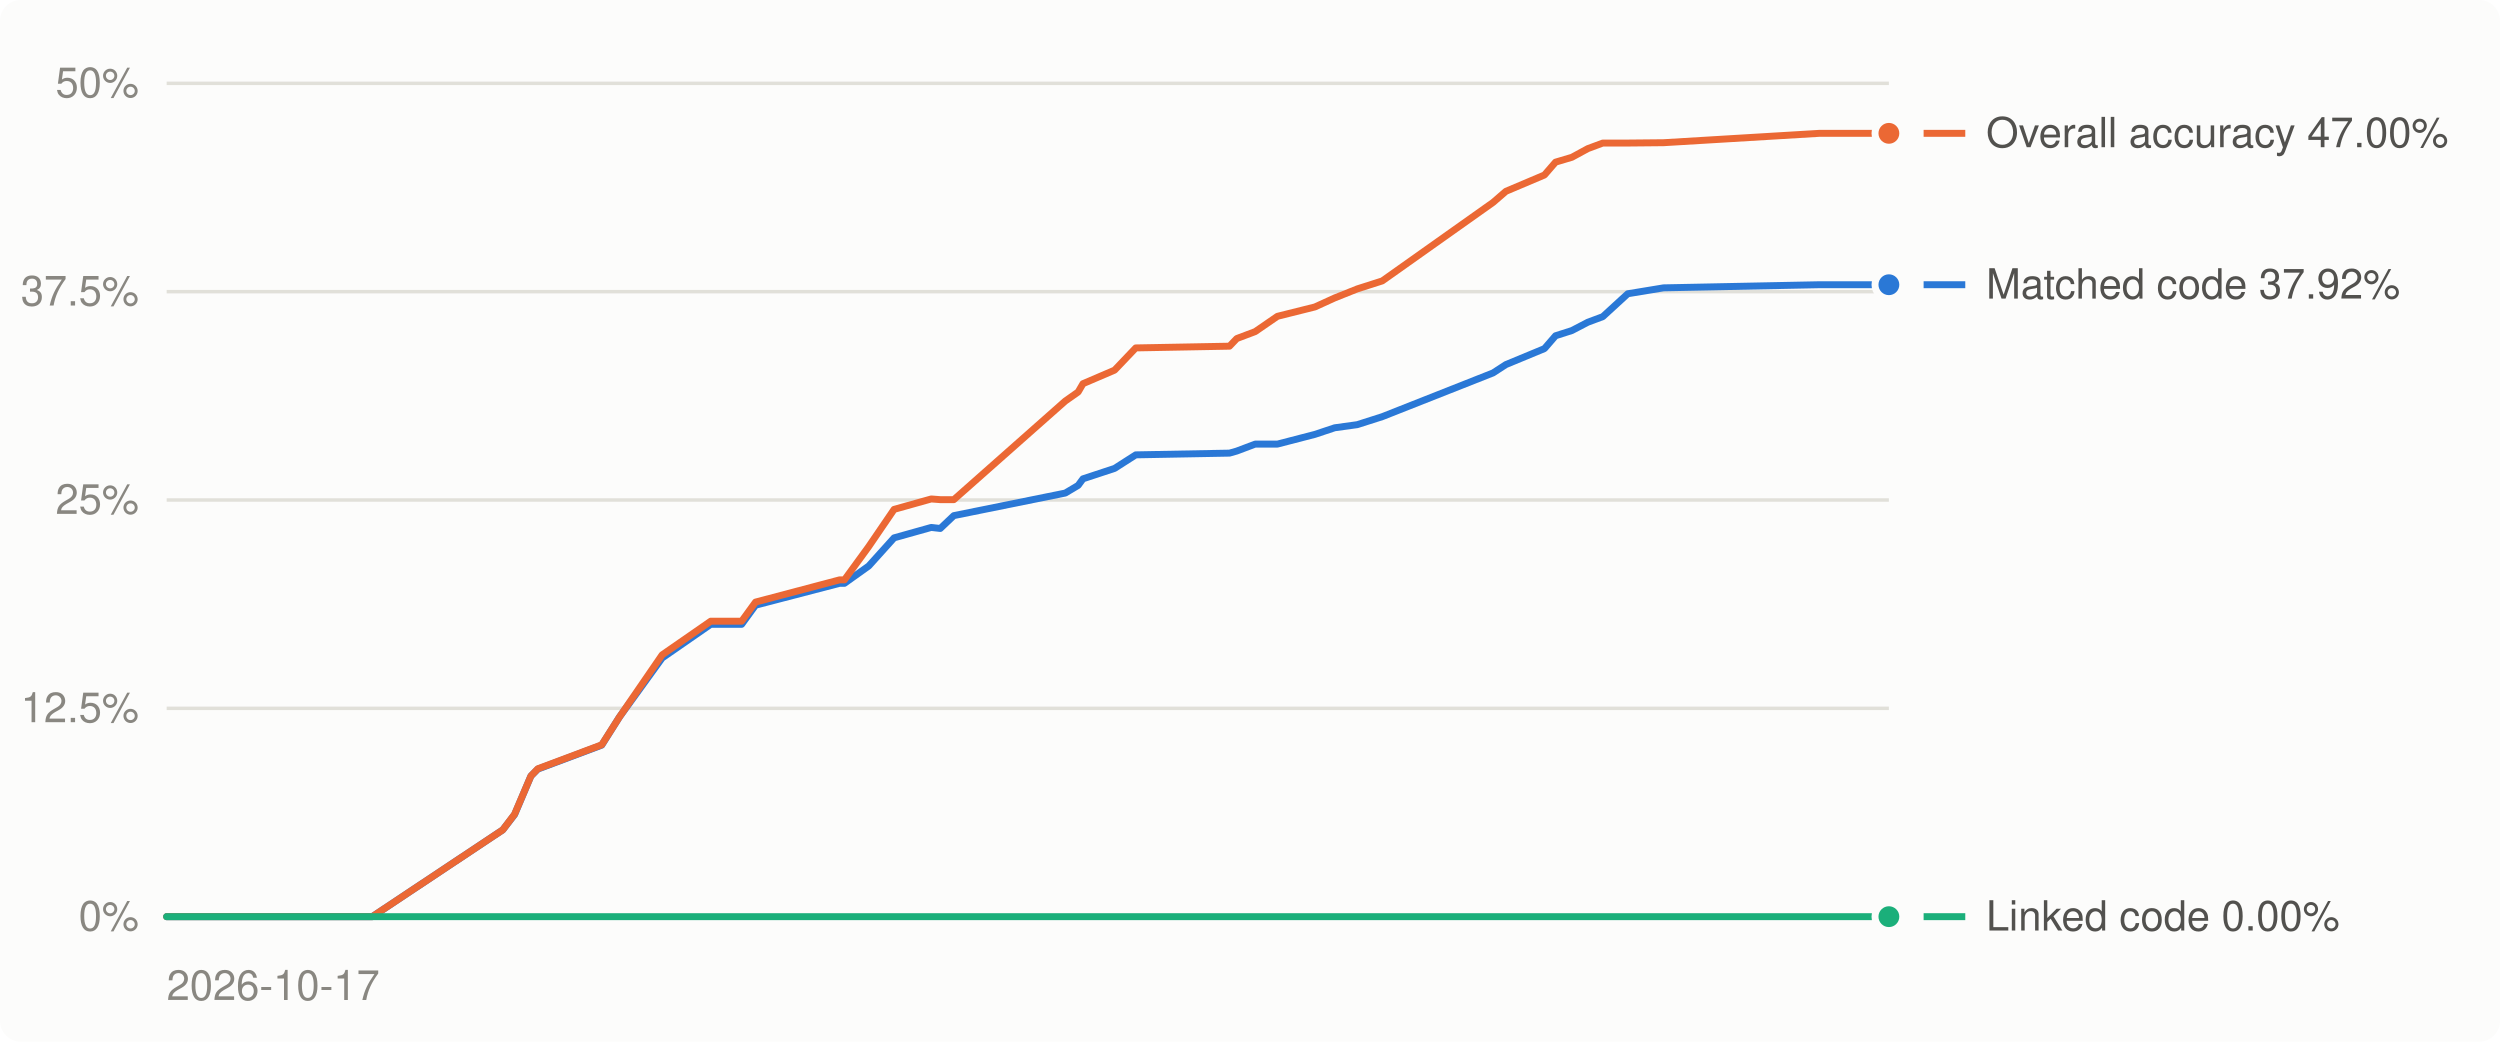
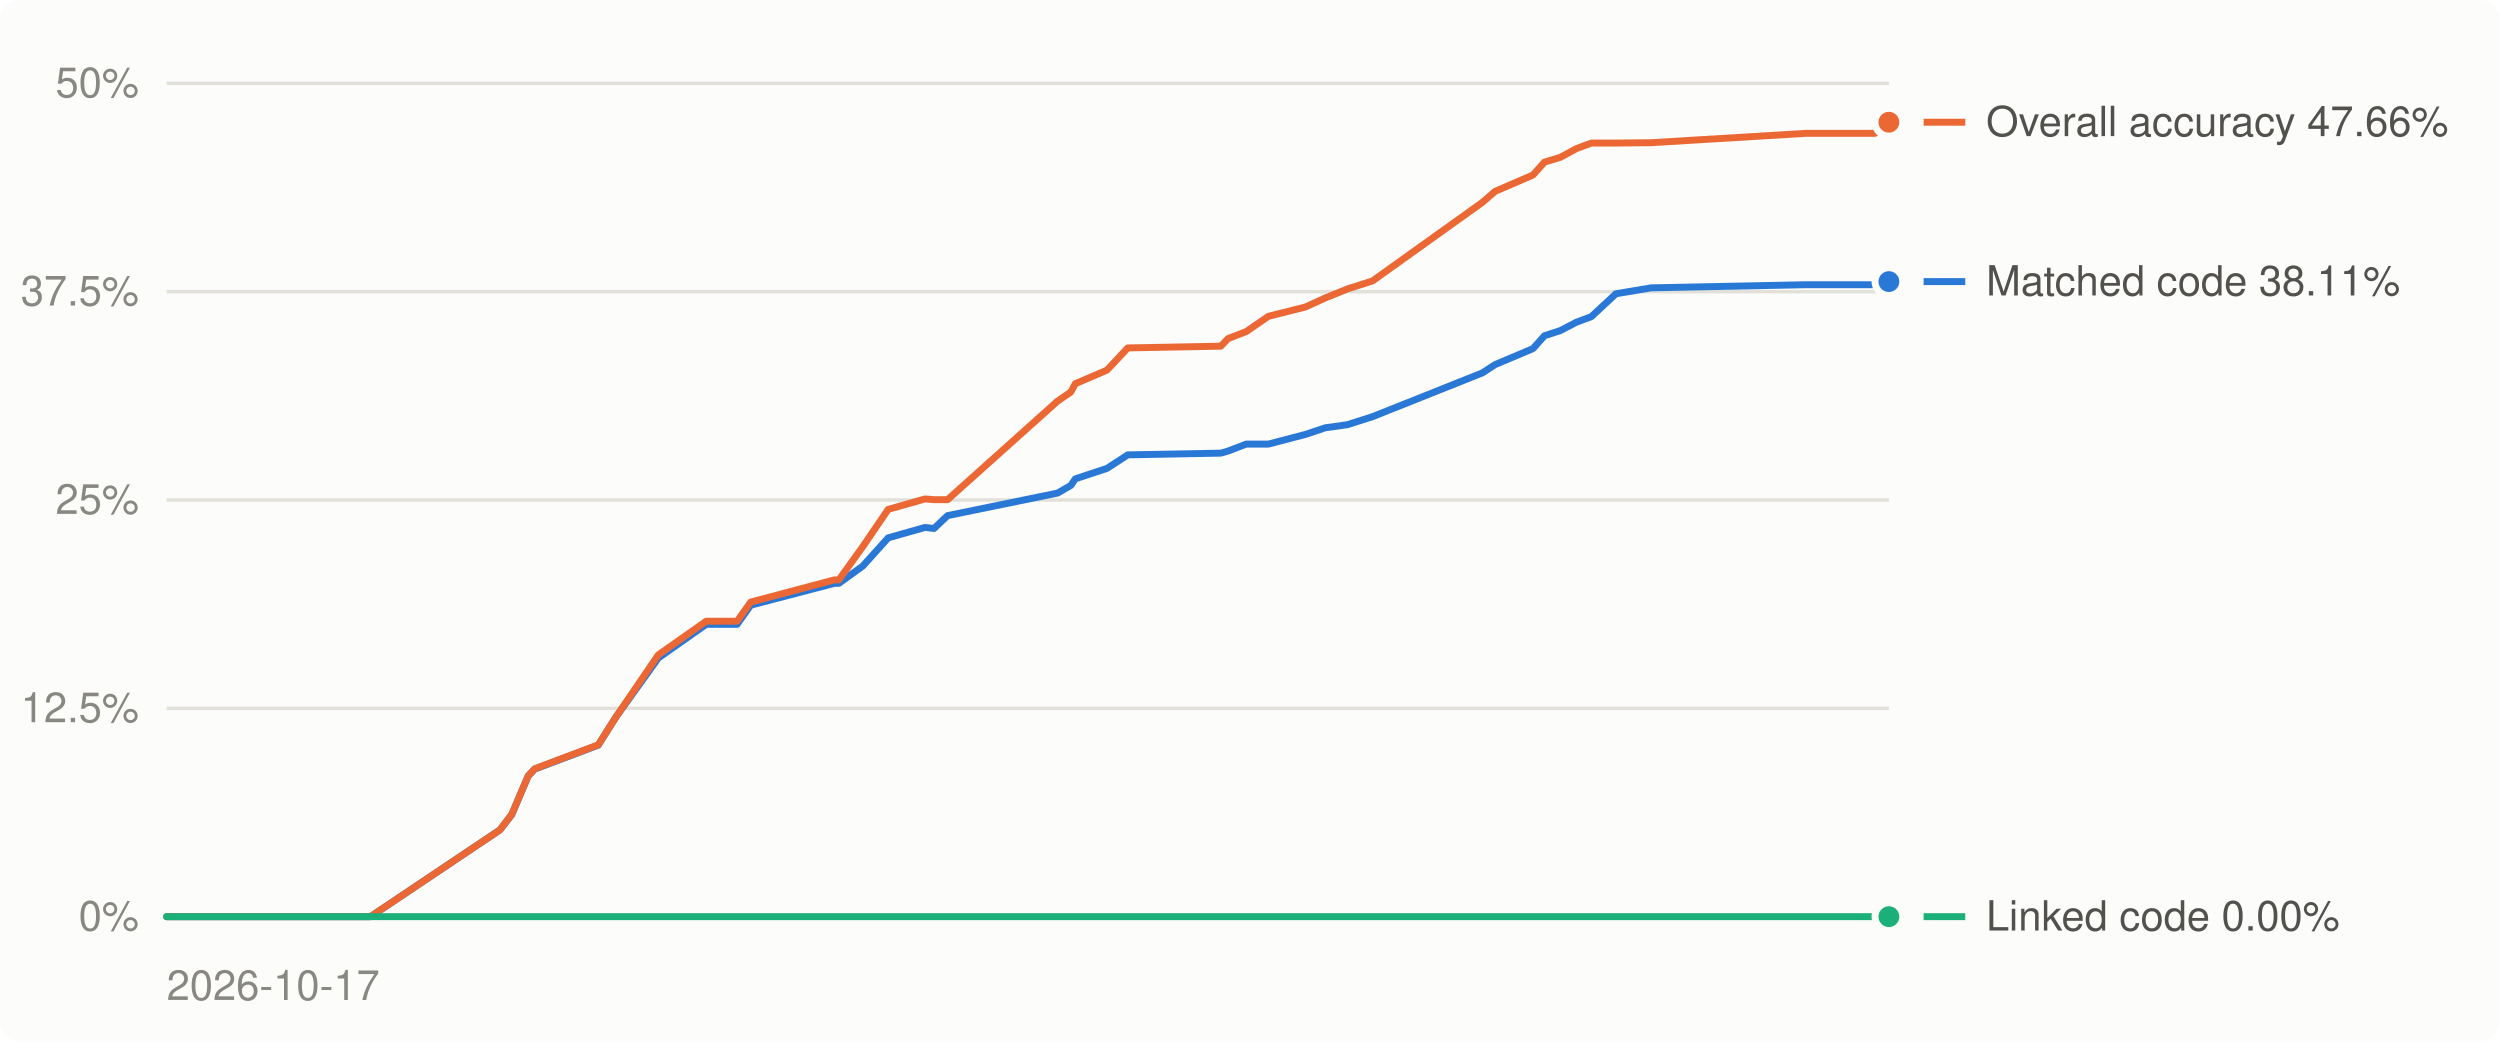
<svg xmlns="http://www.w3.org/2000/svg" viewBox="0 0 720 300" width="720" height="300" role="img" aria-label="Decompilation progress over time">
  <style>
.bg{fill:#fcfcfb}.grid{stroke:#e1e0d9}.muted{fill:#898781}.lbl{fill:#52514e}.ln0{stroke:#2a78d6}.dot0{fill:#2a78d6;stroke:#fcfcfb}.ln1{stroke:#eb6834}.dot1{fill:#eb6834;stroke:#fcfcfb}.ln2{stroke:#1baf7a}.dot2{fill:#1baf7a;stroke:#fcfcfb}
@media (prefers-color-scheme: dark){.bg{fill:#1a1a19}.grid{stroke:#2c2c2a}.muted{fill:#898781}.lbl{fill:#c3c2b7}.ln0{stroke:#3987e5}.dot0{fill:#3987e5;stroke:#1a1a19}.ln1{stroke:#d95926}.dot1{fill:#d95926;stroke:#1a1a19}.ln2{stroke:#199e70}.dot2{fill:#199e70;stroke:#1a1a19}}
text{font:12px -apple-system,BlinkMacSystemFont,'Segoe UI',Helvetica,Arial,sans-serif}
</style>
  <rect class="bg" width="720" height="300" rx="6" />
  <line x1="48" x2="544" y1="264.0" y2="264.0" class="grid" stroke-width="1" />
  <text x="40" y="268.0" class="muted" text-anchor="end">0%</text>
  <line x1="48" x2="544" y1="204.0" y2="204.0" class="grid" stroke-width="1" />
  <text x="40" y="208.0" class="muted" text-anchor="end">12.5%</text>
  <line x1="48" x2="544" y1="144.0" y2="144.0" class="grid" stroke-width="1" />
  <text x="40" y="148.0" class="muted" text-anchor="end">25%</text>
  <line x1="48" x2="544" y1="84.0" y2="84.0" class="grid" stroke-width="1" />
  <text x="40" y="88.0" class="muted" text-anchor="end">37.5%</text>
  <line x1="48" x2="544" y1="24.0" y2="24.0" class="grid" stroke-width="1" />
  <text x="40" y="28.0" class="muted" text-anchor="end">50%</text>
  <text class="muted" x="48.0" y="288" text-anchor="start">2026-10-17</text>
-   <polyline points="48.0,264.0 107.2,264.0 144.8,239.0 148.2,234.6 152.9,223.5 154.9,221.5 173.3,214.6 178.4,206.5 190.7,189.5 204.7,179.8 213.6,179.8 217.6,174.3 241.8,168.0 243.2,168.0 250.2,163.0 257.5,154.9 268.2,151.9 270.8,152.2 274.7,148.5 306.8,142.0 310.5,139.8 311.9,137.9 321.0,134.9 327.1,131.0 354.1,130.5 356.2,129.9 361.5,127.9 367.9,127.9 378.7,125.1 384.4,123.2 390.9,122.3 398.1,120.0 430.0,107.4 433.7,105.0 444.8,100.4 448.0,96.7 452.7,95.2 457.3,92.8 461.6,91.2 468.8,84.6 479.1,82.9 524.0,82.0 544.0,82.0" fill="none" class="ln0" stroke-width="2" stroke-linejoin="round" stroke-linecap="round" />
-   <polyline points="48.0,264.0 107.2,264.0 144.8,239.0 148.2,234.5 152.9,223.5 154.9,221.4 173.3,214.5 178.4,206.5 190.7,188.6 204.7,178.9 213.6,178.9 217.6,173.4 241.8,167.0 243.2,167.0 250.2,157.4 257.5,146.7 268.2,143.7 270.8,143.9 274.7,143.9 306.8,115.5 310.5,112.9 311.9,110.5 321.0,106.6 327.1,100.2 354.1,99.7 356.2,97.5 361.5,95.5 367.9,91.1 378.7,88.4 384.4,85.8 390.9,83.2 398.1,80.9 430.0,58.3 433.7,55.1 444.8,50.4 448.0,46.7 452.7,45.3 457.3,42.8 461.6,41.2 468.8,41.2 479.1,41.1 524.0,38.4 544.0,38.4" fill="none" class="ln1" stroke-width="2" stroke-linejoin="round" stroke-linecap="round" />
-   <polyline points="48.0,264.0 107.2,264.0 144.8,264.0 148.2,264.0 152.9,264.0 154.9,264.0 173.3,264.0 178.4,264.0 190.7,264.0 204.7,264.0 213.6,264.0 217.6,264.0 241.8,264.0 243.2,264.0 250.2,264.0 257.5,264.0 268.2,264.0 270.8,264.0 274.7,264.0 306.8,264.0 310.5,264.0 311.9,264.0 321.0,264.0 327.1,264.0 354.1,264.0 356.2,264.0 361.5,264.0 367.9,264.0 378.7,264.0 384.4,264.0 390.9,264.0 398.1,264.0 430.0,264.0 433.7,264.0 444.8,264.0 448.0,264.0 452.7,264.0 457.3,264.0 461.6,264.0 468.8,264.0 479.1,264.0 524.0,264.0 544.0,264.0" fill="none" class="ln2" stroke-width="2" stroke-linejoin="round" stroke-linecap="round" />
-   <circle cx="544.0" cy="82.0" r="4" class="dot0" stroke-width="2" />
-   <circle cx="544.0" cy="38.4" r="4" class="dot1" stroke-width="2" />
+   <polyline points="48.0,264.0 106.7,264.0 144.0,239.0 147.4,234.6 152.1,223.5 154.0,221.5 172.3,214.6 177.4,206.5 189.6,189.5 203.4,179.8 212.3,179.8 216.2,174.3 240.3,168.0 241.6,168.0 248.5,163.0 255.8,154.9 266.4,151.9 269.0,152.2 272.9,148.5 304.6,142.0 308.4,139.8 309.7,137.9 318.8,134.9 324.8,131.0 351.6,130.5 353.7,129.9 358.9,127.9 365.3,127.9 376.0,125.1 381.7,123.2 388.1,122.3 395.3,120.0 426.9,107.4 430.6,105.0 441.5,100.4 444.8,96.7 449.4,95.2 454.0,92.8 458.3,91.2 465.4,84.6 475.5,82.9 520.1,82.0 540.0,82.0 544.0,81.1" fill="none" class="ln0" stroke-width="2" stroke-linejoin="round" stroke-linecap="round" />
+   <polyline points="48.0,264.0 106.7,264.0 144.0,239.0 147.4,234.5 152.1,223.5 154.0,221.4 172.3,214.5 177.4,206.5 189.6,188.6 203.4,178.9 212.3,178.9 216.2,173.4 240.3,167.0 241.6,167.0 248.5,157.4 255.8,146.7 266.4,143.7 269.0,143.9 272.9,143.9 304.6,115.5 308.4,112.9 309.7,110.5 318.8,106.6 324.8,100.2 351.6,99.7 353.7,97.5 358.9,95.5 365.3,91.1 376.0,88.4 381.7,85.8 388.1,83.2 395.3,80.9 426.9,58.3 430.6,55.1 441.5,50.4 444.8,46.7 449.4,45.3 454.0,42.8 458.3,41.2 465.4,41.2 475.5,41.1 520.1,38.4 540.0,38.4 544.0,35.2" fill="none" class="ln1" stroke-width="2" stroke-linejoin="round" stroke-linecap="round" />
+   <polyline points="48.0,264.0 106.7,264.0 144.0,264.0 147.4,264.0 152.1,264.0 154.0,264.0 172.3,264.0 177.4,264.0 189.6,264.0 203.4,264.0 212.3,264.0 216.2,264.0 240.3,264.0 241.6,264.0 248.5,264.0 255.8,264.0 266.4,264.0 269.0,264.0 272.9,264.0 304.6,264.0 308.4,264.0 309.7,264.0 318.8,264.0 324.8,264.0 351.6,264.0 353.7,264.0 358.9,264.0 365.3,264.0 376.0,264.0 381.7,264.0 388.1,264.0 395.3,264.0 426.9,264.0 430.6,264.0 441.5,264.0 444.8,264.0 449.4,264.0 454.0,264.0 458.3,264.0 465.4,264.0 475.5,264.0 520.1,264.0 540.0,264.0 544.0,264.0" fill="none" class="ln2" stroke-width="2" stroke-linejoin="round" stroke-linecap="round" />
+   <circle cx="544.0" cy="81.1" r="4" class="dot0" stroke-width="2" />
+   <circle cx="544.0" cy="35.2" r="4" class="dot1" stroke-width="2" />
  <circle cx="544.0" cy="264.0" r="4" class="dot2" stroke-width="2" />
  <line x1="554" x2="566" y1="264.0" y2="264.0" class="ln2" stroke-width="2" />
  <text class="lbl" x="572" y="268.0">Linked code 0.00%</text>
-   <line x1="554" x2="566" y1="82.0" y2="82.0" class="ln0" stroke-width="2" />
-   <text class="lbl" x="572" y="86.0">Matched code 37.92%</text>
-   <line x1="554" x2="566" y1="38.4" y2="38.4" class="ln1" stroke-width="2" />
-   <text class="lbl" x="572" y="42.4">Overall accuracy 47.00%</text>
+   <line x1="554" x2="566" y1="81.1" y2="81.1" class="ln0" stroke-width="2" />
+   <text class="lbl" x="572" y="85.1">Matched code 38.11%</text>
+   <line x1="554" x2="566" y1="35.2" y2="35.2" class="ln1" stroke-width="2" />
+   <text class="lbl" x="572" y="39.2">Overall accuracy 47.66%</text>
</svg>
